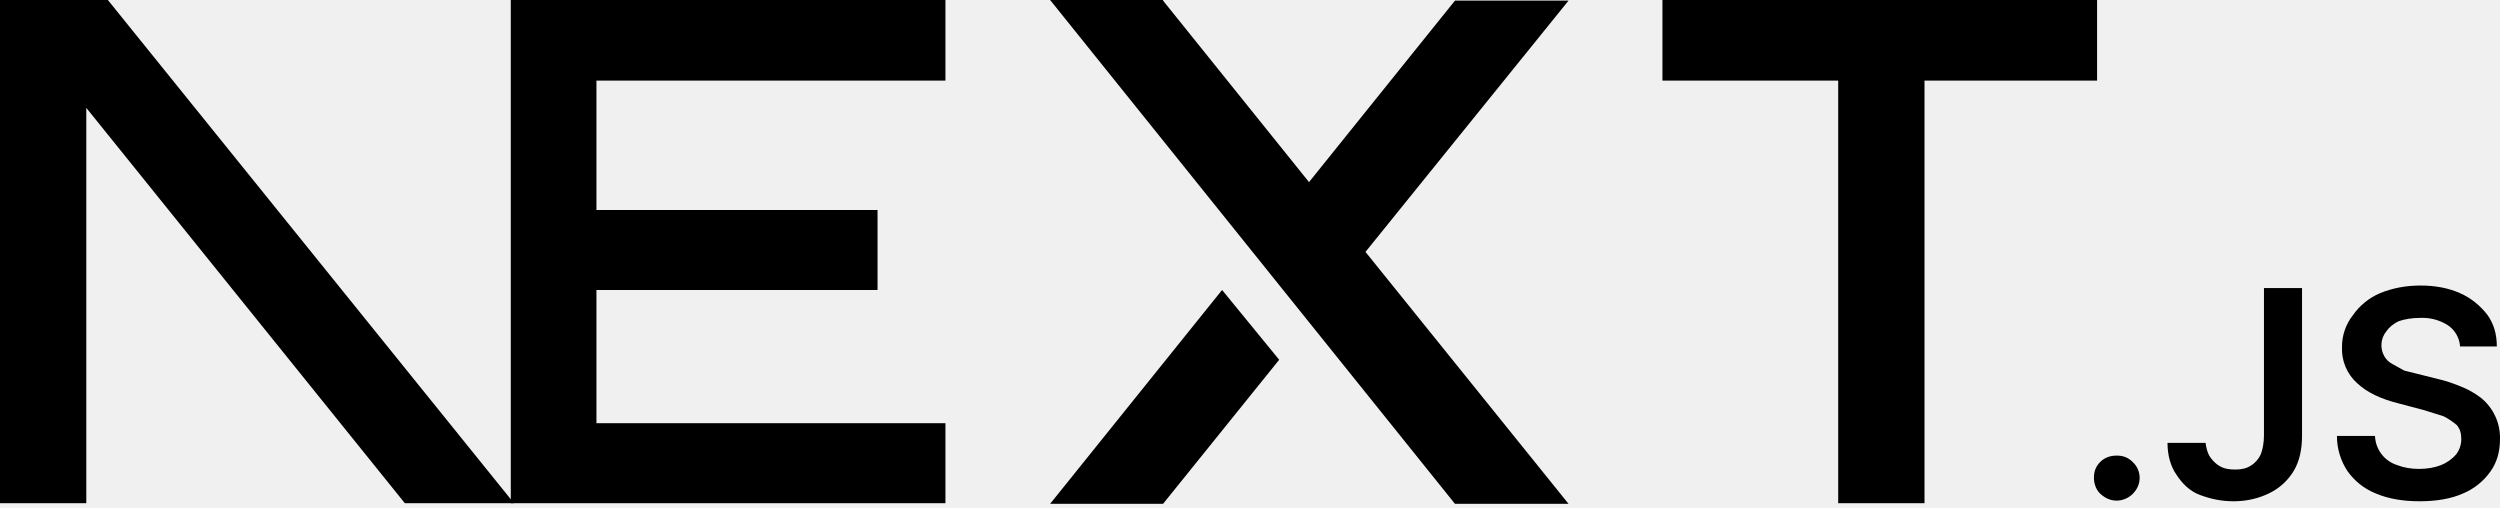
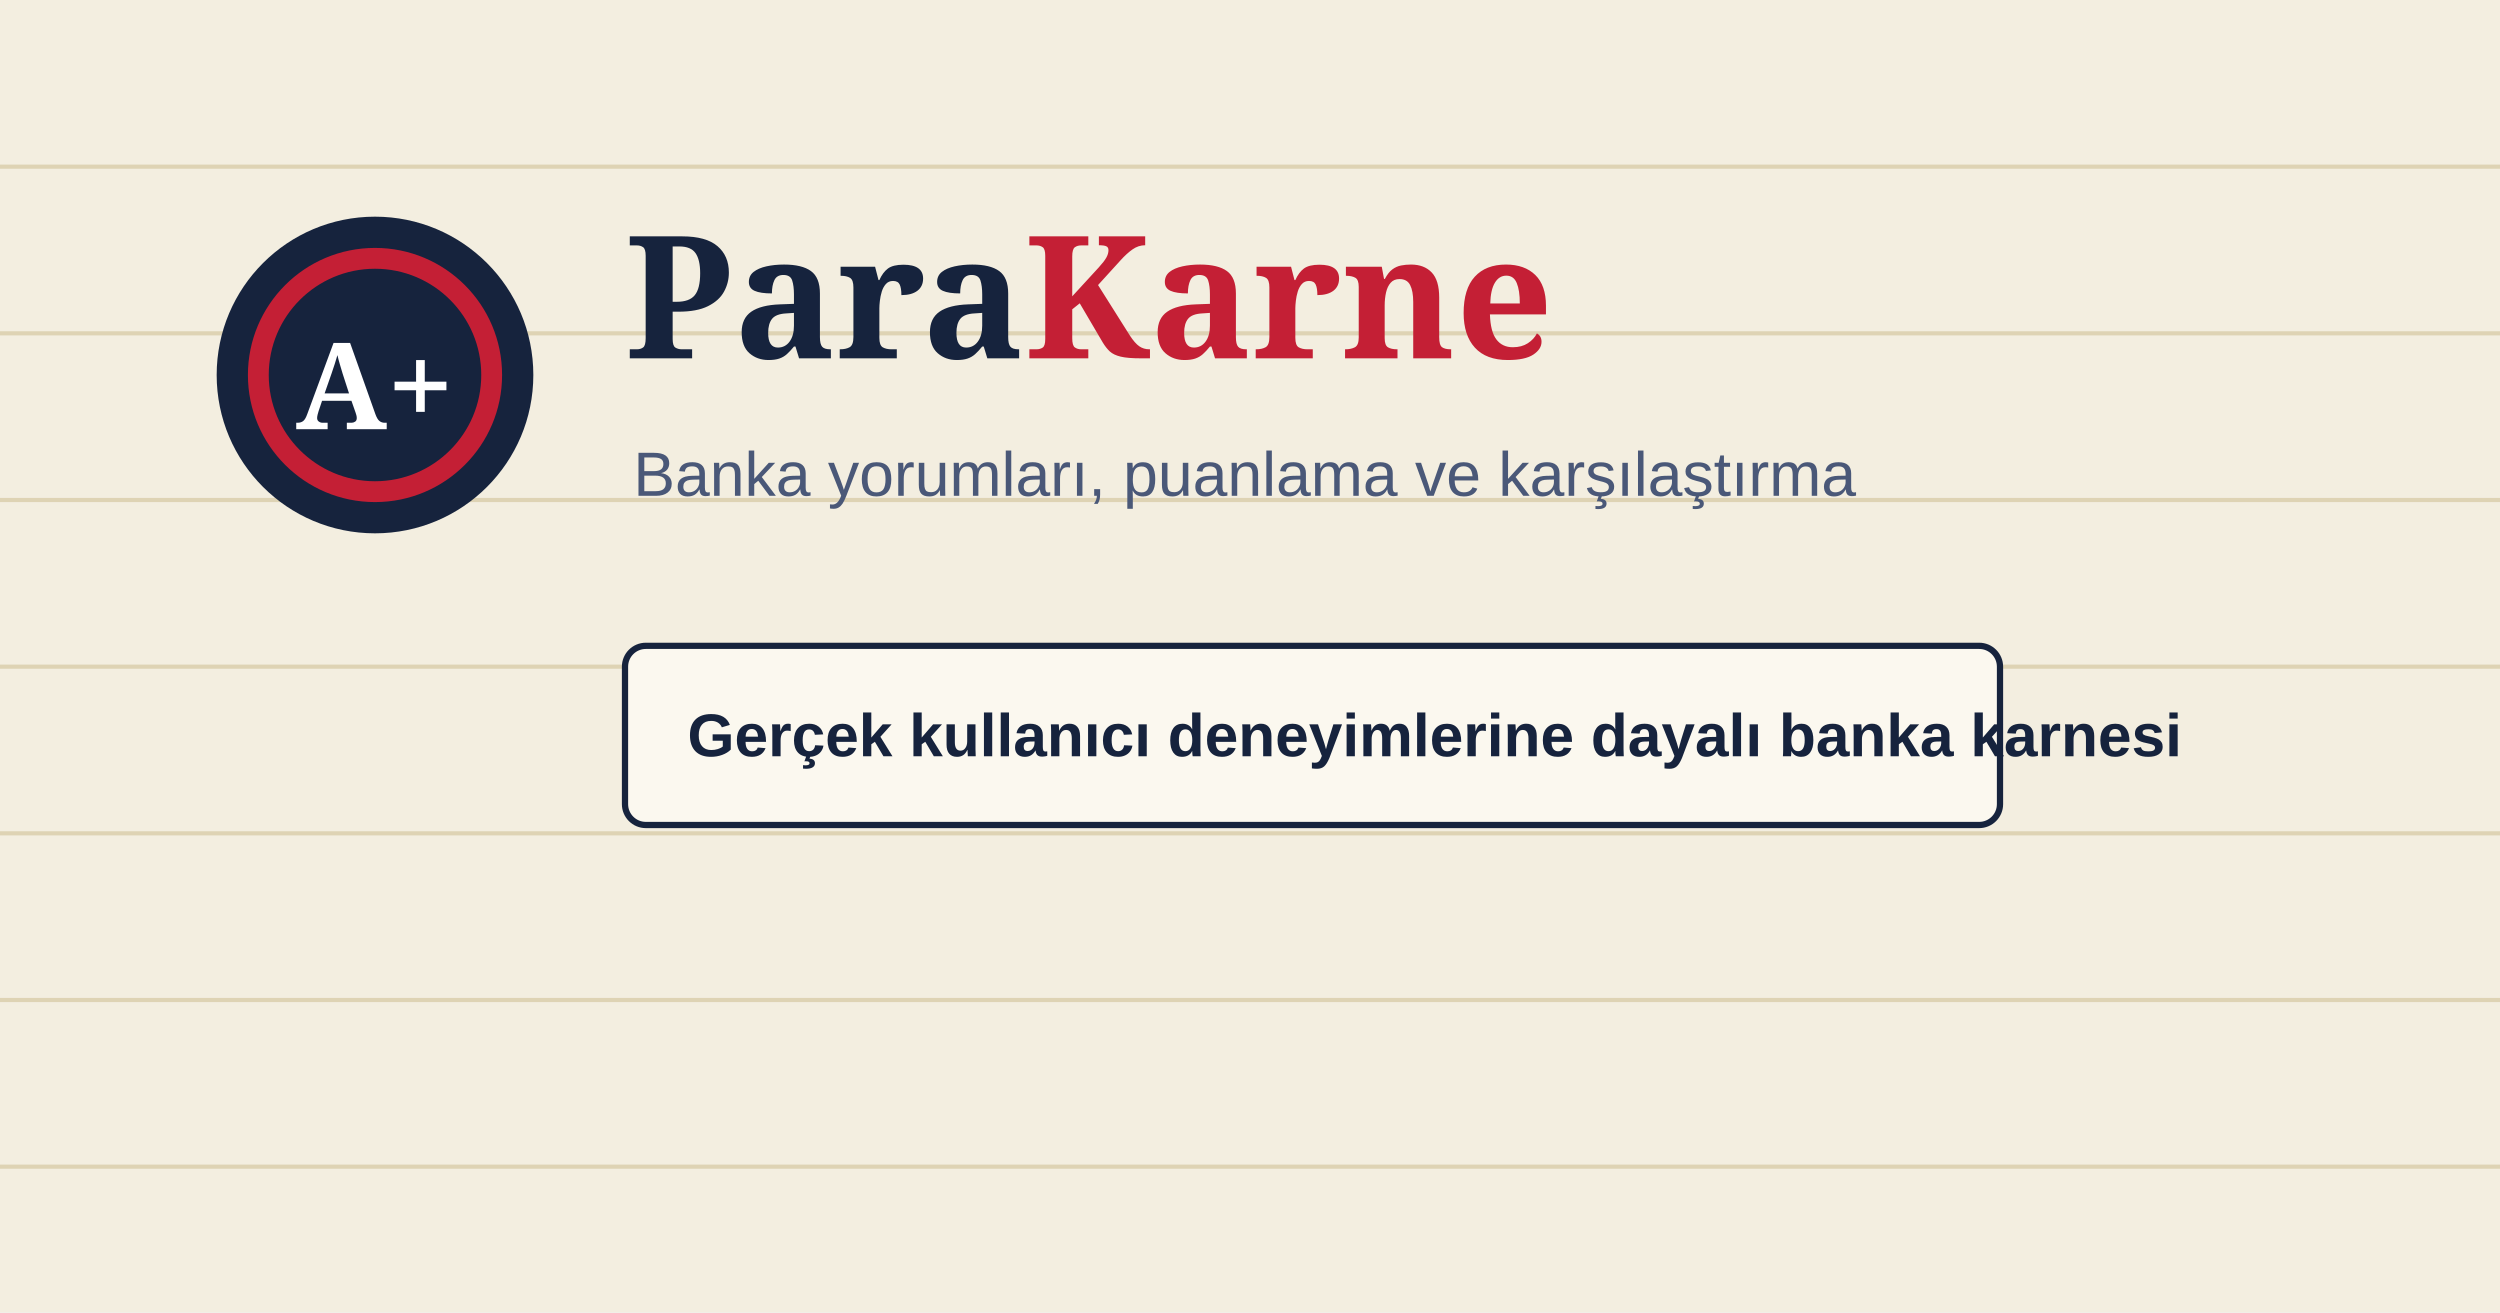
- <svg xmlns="http://www.w3.org/2000/svg" fill="none" viewBox="0 0 394 80">
-   <path fill="#000" d="M262 0h68.5v12.7h-27.2v66.6h-13.6V12.7H262V0ZM149 0v12.7H94v20.4h44.3v12.6H94v21h55v12.6H80.5V0h68.7zm34.3 0h-17.8l63.8 79.4h17.9l-32-39.7 32-39.6h-17.9l-23 28.6-23-28.6zm18.3 56.7-9-11-27.1 33.7h17.8l18.3-22.7z" />
-   <path fill="#000" d="M81 79.3 17 0H0v79.3h13.6V17l50.2 62.3H81Zm252.6-.4c-1 0-1.8-.4-2.5-1s-1.1-1.6-1.1-2.6.3-1.8 1-2.5 1.6-1 2.6-1 1.8.3 2.5 1a3.4 3.4 0 0 1 .6 4.3 3.7 3.7 0 0 1-3 1.8zm23.2-33.5h6v23.3c0 2.1-.4 4-1.3 5.5a9.1 9.1 0 0 1-3.8 3.5c-1.6.8-3.5 1.3-5.7 1.3-2 0-3.7-.4-5.3-1s-2.8-1.8-3.7-3.2c-.9-1.3-1.4-3-1.4-5h6c.1.8.3 1.6.7 2.2s1 1.2 1.6 1.5c.7.4 1.5.5 2.4.5 1 0 1.8-.2 2.4-.6a4 4 0 0 0 1.6-1.8c.3-.8.5-1.8.5-3V45.5zm30.9 9.1a4.4 4.4 0 0 0-2-3.3 7.5 7.5 0 0 0-4.3-1.1c-1.3 0-2.4.2-3.3.5-.9.4-1.6 1-2 1.6a3.5 3.5 0 0 0-.3 4c.3.5.7.9 1.3 1.2l1.8 1 2 .5 3.2.8c1.3.3 2.5.7 3.7 1.2a13 13 0 0 1 3.2 1.8 8.1 8.1 0 0 1 3 6.5c0 2-.5 3.7-1.5 5.1a10 10 0 0 1-4.4 3.5c-1.8.8-4.1 1.2-6.8 1.2-2.6 0-4.9-.4-6.8-1.2-2-.8-3.4-2-4.5-3.5a10 10 0 0 1-1.7-5.6h6a5 5 0 0 0 3.5 4.6c1 .4 2.2.6 3.4.6 1.3 0 2.5-.2 3.5-.6 1-.4 1.8-1 2.4-1.7a4 4 0 0 0 .8-2.4c0-.9-.2-1.6-.7-2.2a11 11 0 0 0-2.1-1.4l-3.2-1-3.8-1c-2.8-.7-5-1.7-6.6-3.2a7.2 7.2 0 0 1-2.4-5.7 8 8 0 0 1 1.7-5 10 10 0 0 1 4.3-3.5c2-.8 4-1.2 6.4-1.2 2.3 0 4.4.4 6.2 1.2 1.8.8 3.2 2 4.3 3.4 1 1.4 1.5 3 1.5 5h-5.8z" />
+ <svg xmlns="http://www.w3.org/2000/svg" width="1200" height="630" viewBox="0 0 1200 630">
+   <rect width="1200" height="630" fill="#f3eee0" />
+   <path d="M0 80H1200M0 160H1200M0 240H1200M0 320H1200M0 400H1200M0 480H1200M0 560H1200" stroke="#ded3b4" stroke-width="2" />
+   <circle cx="180" cy="180" r="76" fill="#16233d" />
+   <circle cx="180" cy="180" r="56" fill="none" stroke="#c41f35" stroke-width="10" />
+   <text x="180" y="206" text-anchor="middle" font-family="Georgia, serif" font-size="58" font-weight="900" fill="#ffffff">A+</text>
+   <text x="300" y="172" font-family="Georgia, serif" font-size="82" font-weight="800" fill="#16233d">Para<tspan fill="#c41f35">Karne</tspan>
+   </text>
+   <text x="304" y="238" font-family="Arial, sans-serif" font-size="30" fill="#4a5878">Banka yorumları, puanlama ve karşılaştırma</text>
+   <rect x="300" y="310" width="660" height="86" rx="10" fill="#fbf8ef" stroke="#16233d" stroke-width="3" />
+   <text x="330" y="363" font-family="Arial, sans-serif" font-size="29" font-weight="700" fill="#16233d">Gerçek kullanıcı deneyimlerine dayalı banka karnesi</text>
</svg>
